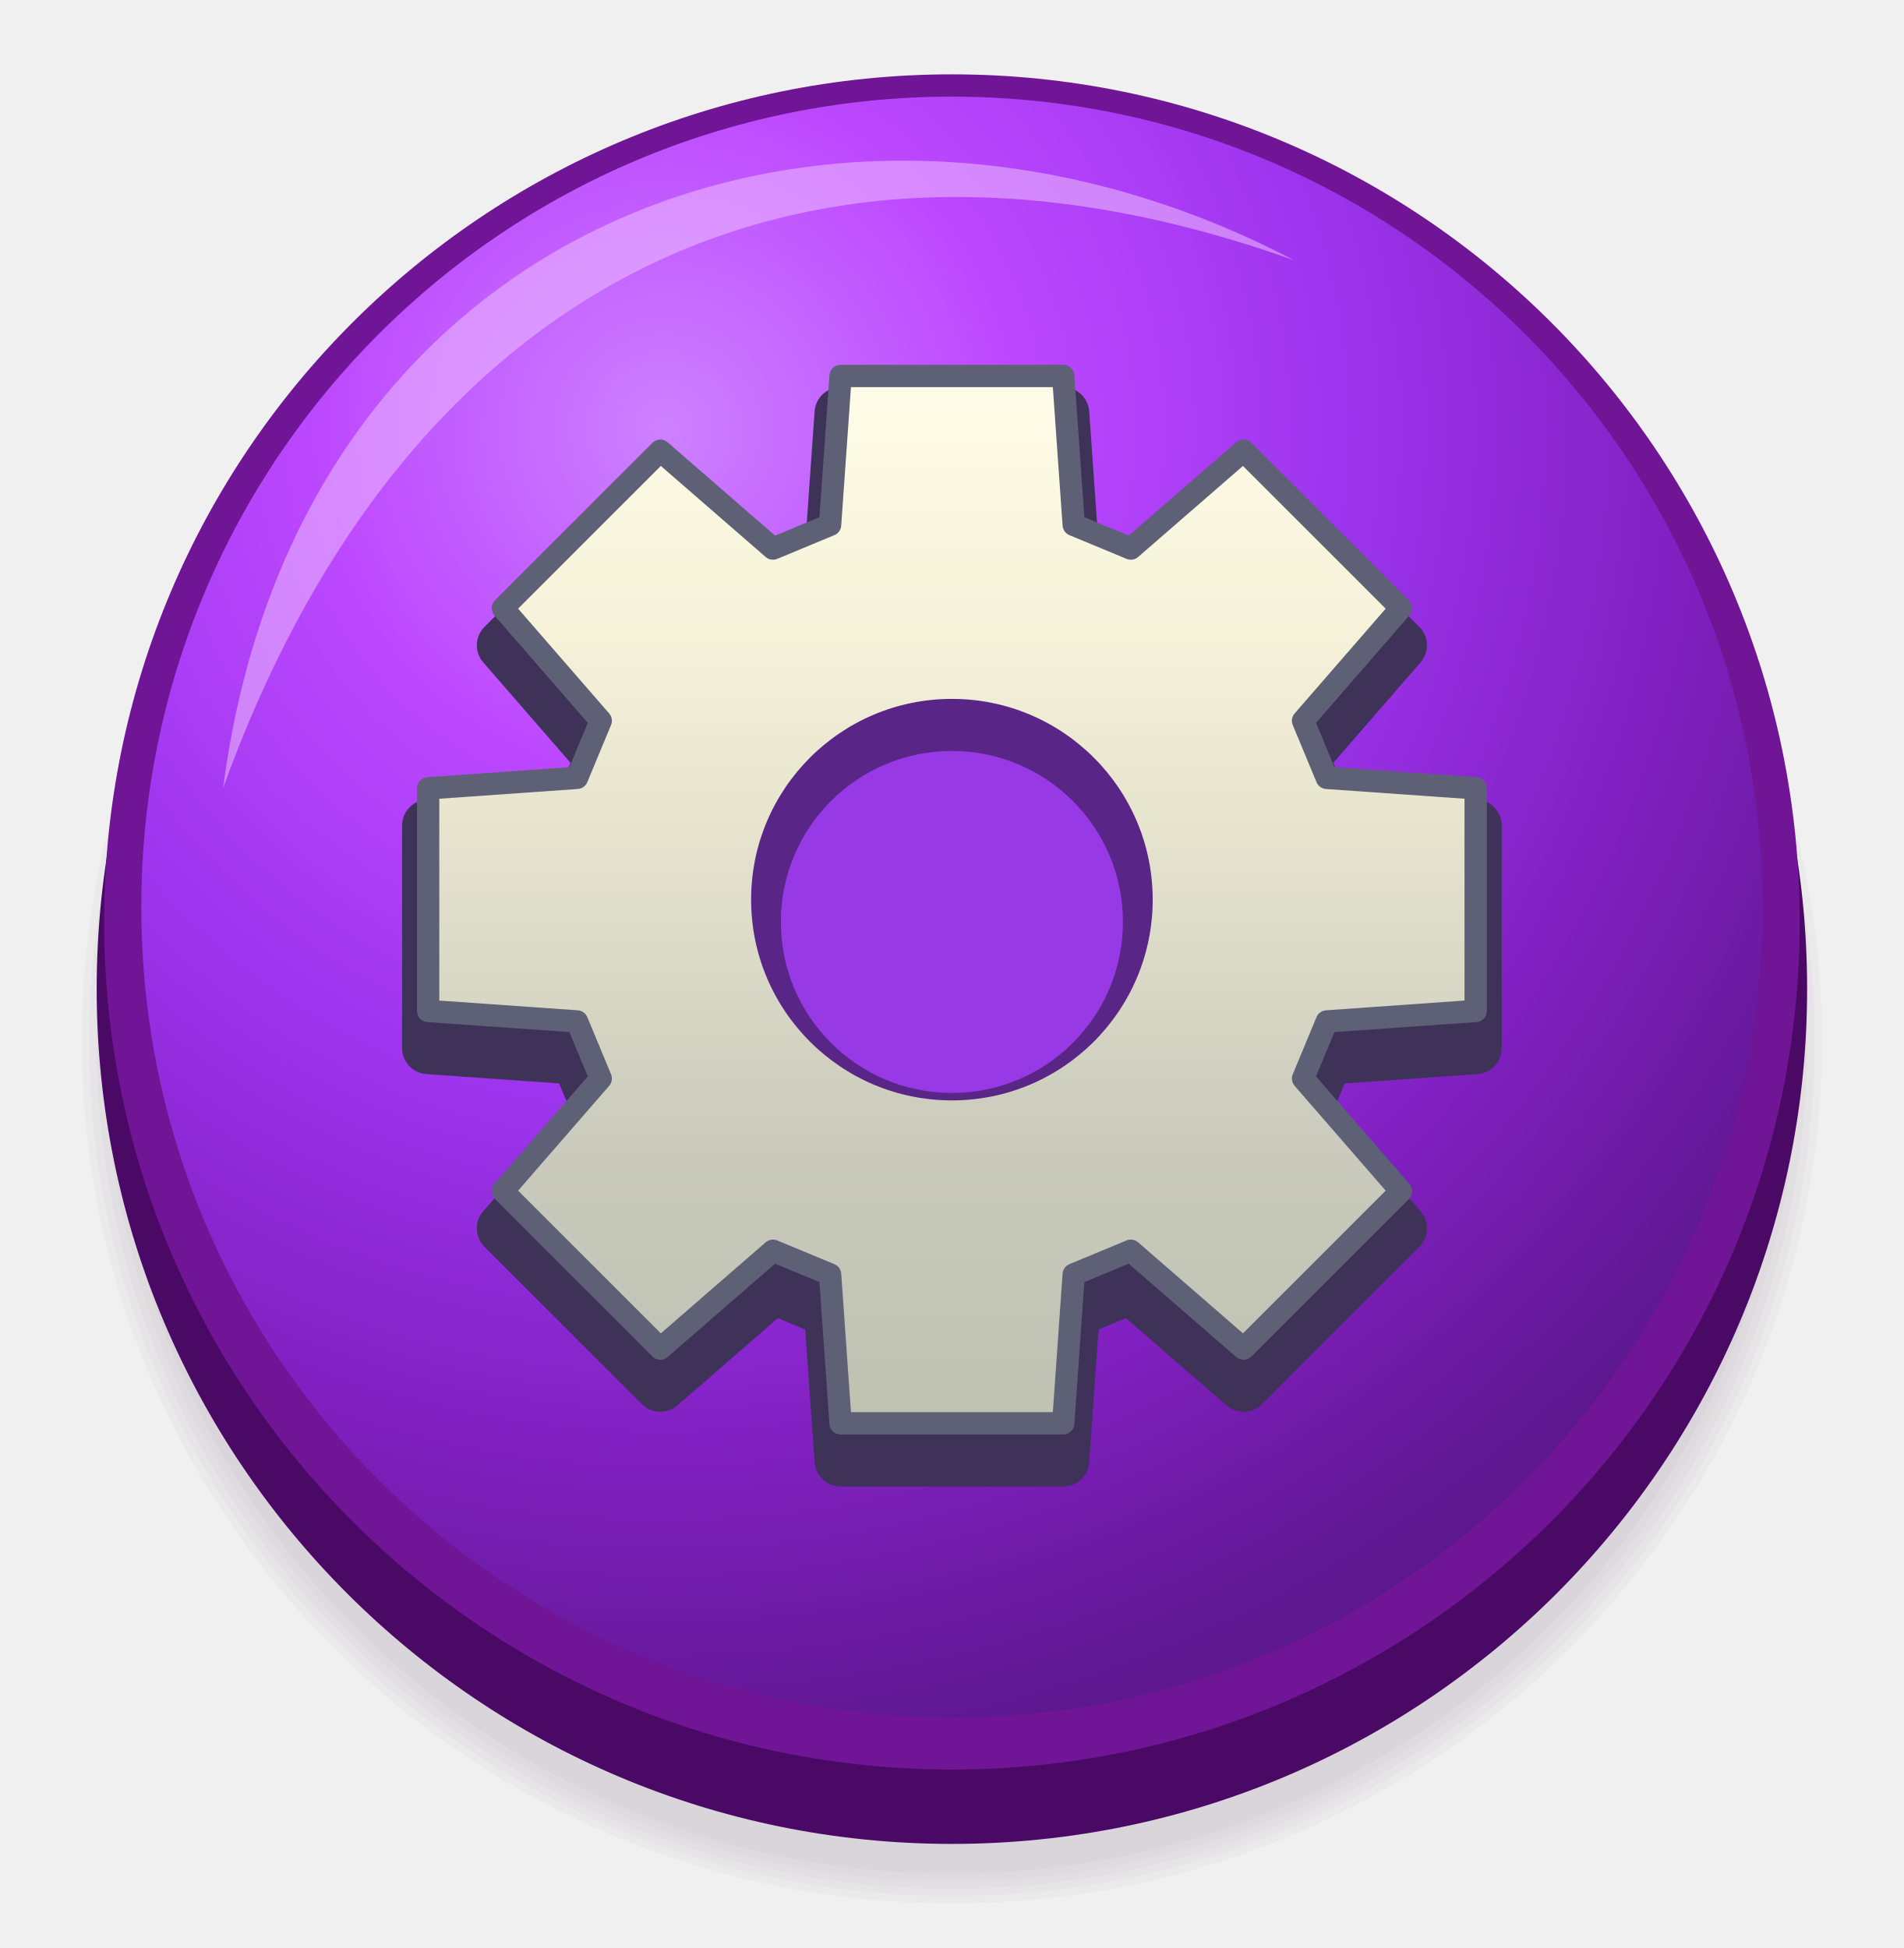
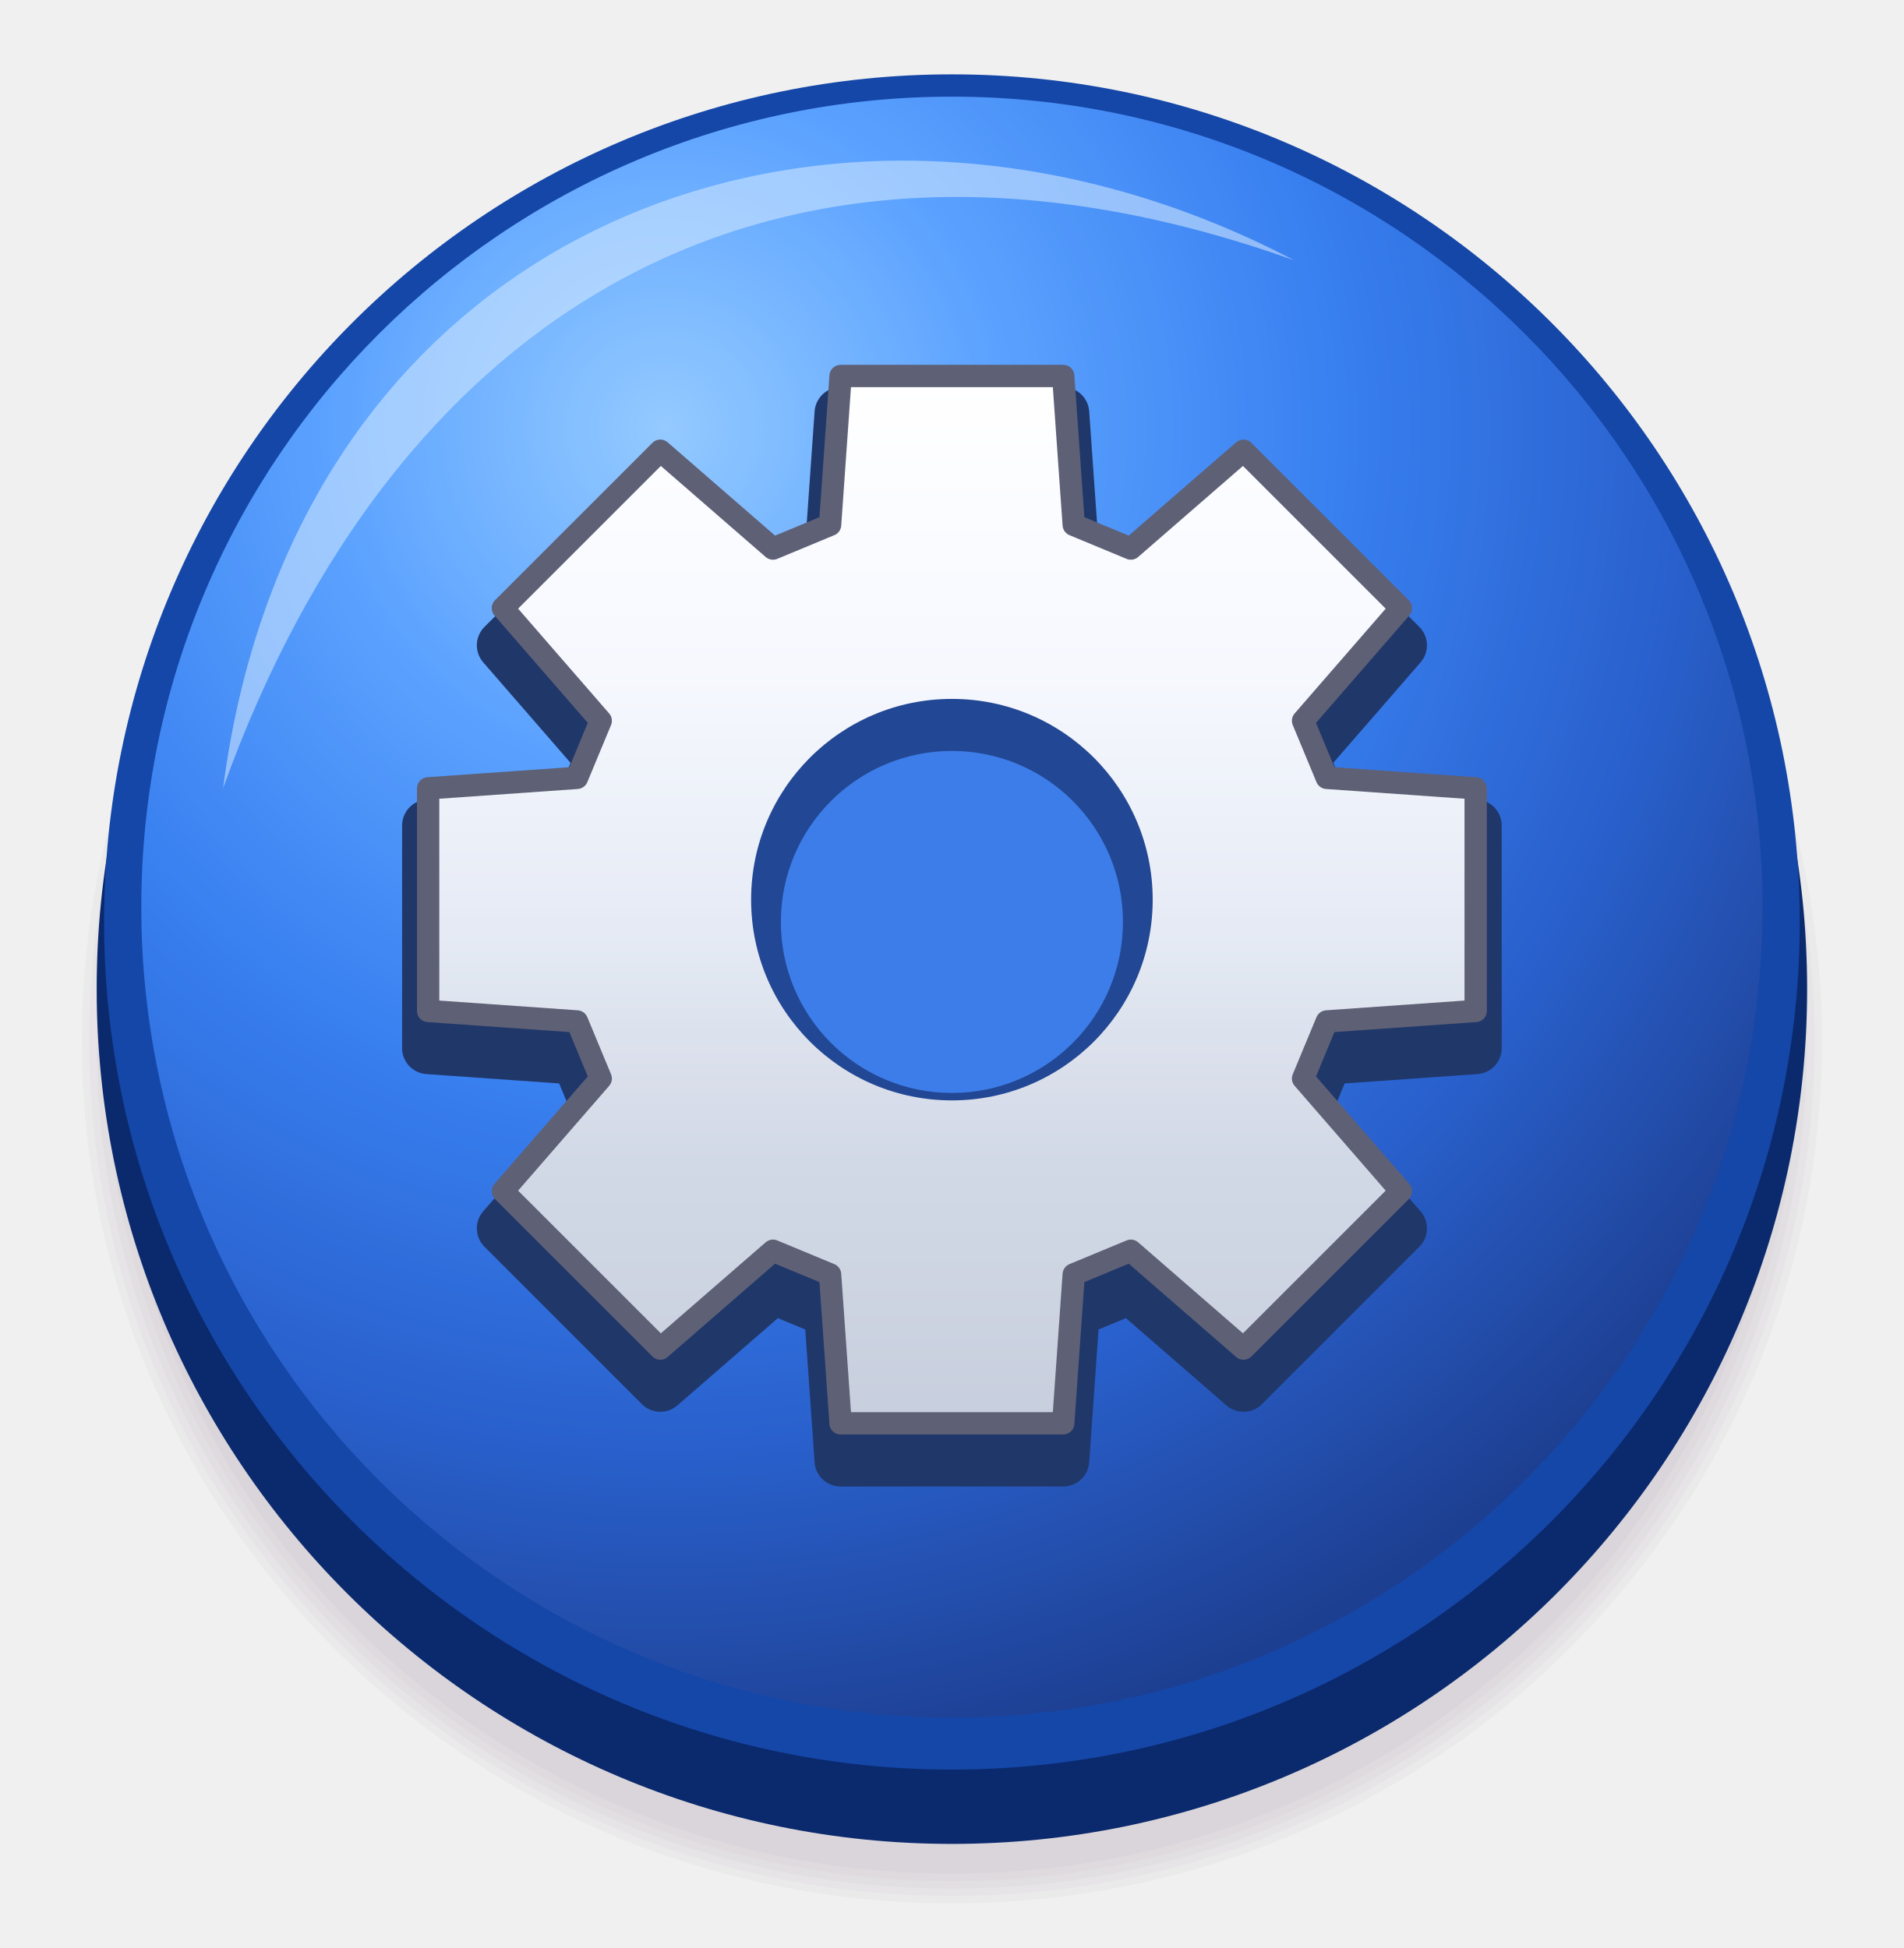
<svg xmlns="http://www.w3.org/2000/svg" width="256" height="262" viewBox="0 0 256 262">
  <defs>
    <radialGradient id="purple" cx=".32" cy=".2" r=".85">
-       <stop offset="0.000" stop-color="#c978ff" />
-       <stop offset="0.250" stop-color="#b83cff" />
-       <stop offset="0.500" stop-color="#9726ed" />
-       <stop offset="0.750" stop-color="#7810bd" />
-       <stop offset="1.000" stop-color="#500784" />
+       <stop offset="0.000" stop-color="#8cc6ff" />
+       <stop offset="0.250" stop-color="#4f9bff" />
+       <stop offset="0.500" stop-color="#2a76ef" />
+       <stop offset="0.750" stop-color="#1a55c9" />
+       <stop offset="1.000" stop-color="#0d3189" />
    </radialGradient>
    <linearGradient id="ivory" x1="0" y1="0" x2="0" y2="1">
-       <stop offset="0.000" stop-color="#fffde7" />
-       <stop offset="0.250" stop-color="#f5f0d6" />
-       <stop offset="0.500" stop-color="#dedcc7" />
-       <stop offset="0.750" stop-color="#c5c6b7" />
-       <stop offset="1.000" stop-color="#babdac" />
+       <stop offset="0.000" stop-color="#ffffff" />
+       <stop offset="0.250" stop-color="#f7f9ff" />
+       <stop offset="0.500" stop-color="#e6ebf5" />
+       <stop offset="0.750" stop-color="#cfd6e4" />
+       <stop offset="1.000" stop-color="#c3cbdb" />
    </linearGradient>
  </defs>
  <ellipse cx="128" cy="140" rx="117" ry="116" fill="#241335" opacity=".025" />
  <ellipse cx="128" cy="140" rx="116" ry="115" fill="#241335" opacity=".025" />
  <ellipse cx="128" cy="140" rx="115" ry="114" fill="#241335" opacity=".025" />
  <ellipse cx="128" cy="140" rx="114" ry="113" fill="#241335" opacity=".025" />
  <ellipse cx="128" cy="140" rx="113" ry="112" fill="#241335" opacity=".025" />
-   <ellipse cx="128" cy="133" rx="115" ry="115" fill="#490965" />
-   <ellipse cx="128" cy="124" rx="114" ry="114" fill="#6f1595" />
+   <ellipse cx="128" cy="133" rx="115" ry="115" fill="#0b2a6e" />
+   <ellipse cx="128" cy="124" rx="114" ry="114" fill="#1547a8" />
  <ellipse cx="128" cy="122" rx="109" ry="109" fill="url(#purple)" />
-   <path d="M30 106 C40 29 113 3 174 35 C104 10 53 42 30 106Z" fill="#edbaff" opacity=".55" />
-   <path d="M178.41 104.62 L198.43 106.03 L198.43 135.97 L178.41 137.38 L175.22 145.06 L188.38 160.21 L167.21 181.38 L152.06 168.22 L144.38 171.41 L142.97 191.43 L113.03 191.43 L111.62 171.41 L103.94 168.22 L88.79 181.38 L67.62 160.21 L80.78 145.06 L77.59 137.38 L57.57 135.97 L57.57 106.03 L77.59 104.62 L80.78 96.94 L67.62 81.79 L88.79 60.62 L103.94 73.78 L111.62 70.59 L113.03 50.57 L142.97 50.57 L144.38 70.59 L152.06 73.78 L167.21 60.62 L188.38 81.79 L175.22 96.94Z" fill="#30234d" stroke="#30234d" stroke-width="7" stroke-linejoin="round" stroke-linecap="round" transform="translate(0 5)" />
+   <path d="M30 106 C40 29 113 3 174 35 C104 10 53 42 30 106Z" fill="#d4eaff" opacity=".55" />
+   <path d="M178.41 104.62 L198.43 106.03 L198.43 135.97 L178.41 137.38 L175.22 145.06 L188.38 160.21 L167.21 181.38 L152.06 168.22 L144.38 171.41 L142.97 191.43 L113.03 191.43 L111.62 171.41 L103.94 168.22 L88.79 181.38 L67.62 160.21 L80.78 145.06 L77.59 137.38 L57.57 135.97 L57.57 106.03 L77.59 104.62 L80.78 96.94 L67.62 81.79 L88.79 60.62 L103.94 73.78 L111.62 70.59 L113.03 50.57 L142.97 50.57 L144.38 70.59 L152.06 73.78 L167.21 60.62 L188.38 81.79 L175.22 96.94Z" fill="#10295f" stroke="#10295f" stroke-width="7" stroke-linejoin="round" stroke-linecap="round" transform="translate(0 5)" />
  <path d="M178.41 104.62 L198.43 106.03 L198.43 135.97 L178.41 137.38 L175.22 145.06 L188.38 160.21 L167.21 181.38 L152.06 168.22 L144.38 171.41 L142.97 191.43 L113.03 191.43 L111.62 171.41 L103.94 168.22 L88.79 181.38 L67.62 160.21 L80.78 145.06 L77.59 137.38 L57.57 135.97 L57.57 106.03 L77.59 104.62 L80.78 96.94 L67.62 81.79 L88.79 60.62 L103.94 73.78 L111.62 70.59 L113.03 50.57 L142.97 50.57 L144.38 70.59 L152.06 73.78 L167.21 60.62 L188.38 81.79 L175.22 96.94Z" fill="url(#ivory)" stroke="#53556c" stroke-width="3" stroke-linejoin="round" stroke-linecap="round" />
-   <ellipse cx="128" cy="121" rx="27" ry="27" fill="#4d157e" />
-   <ellipse cx="128" cy="124" rx="23" ry="23" fill="#902ce4" />
+   <ellipse cx="128" cy="121" rx="27" ry="27" fill="#123a8c" />
+   <ellipse cx="128" cy="124" rx="23" ry="23" fill="#2f74e8" />
  <ellipse cx="128" cy="122" rx="109" ry="109" fill="#fff" opacity=".07" />
</svg>
